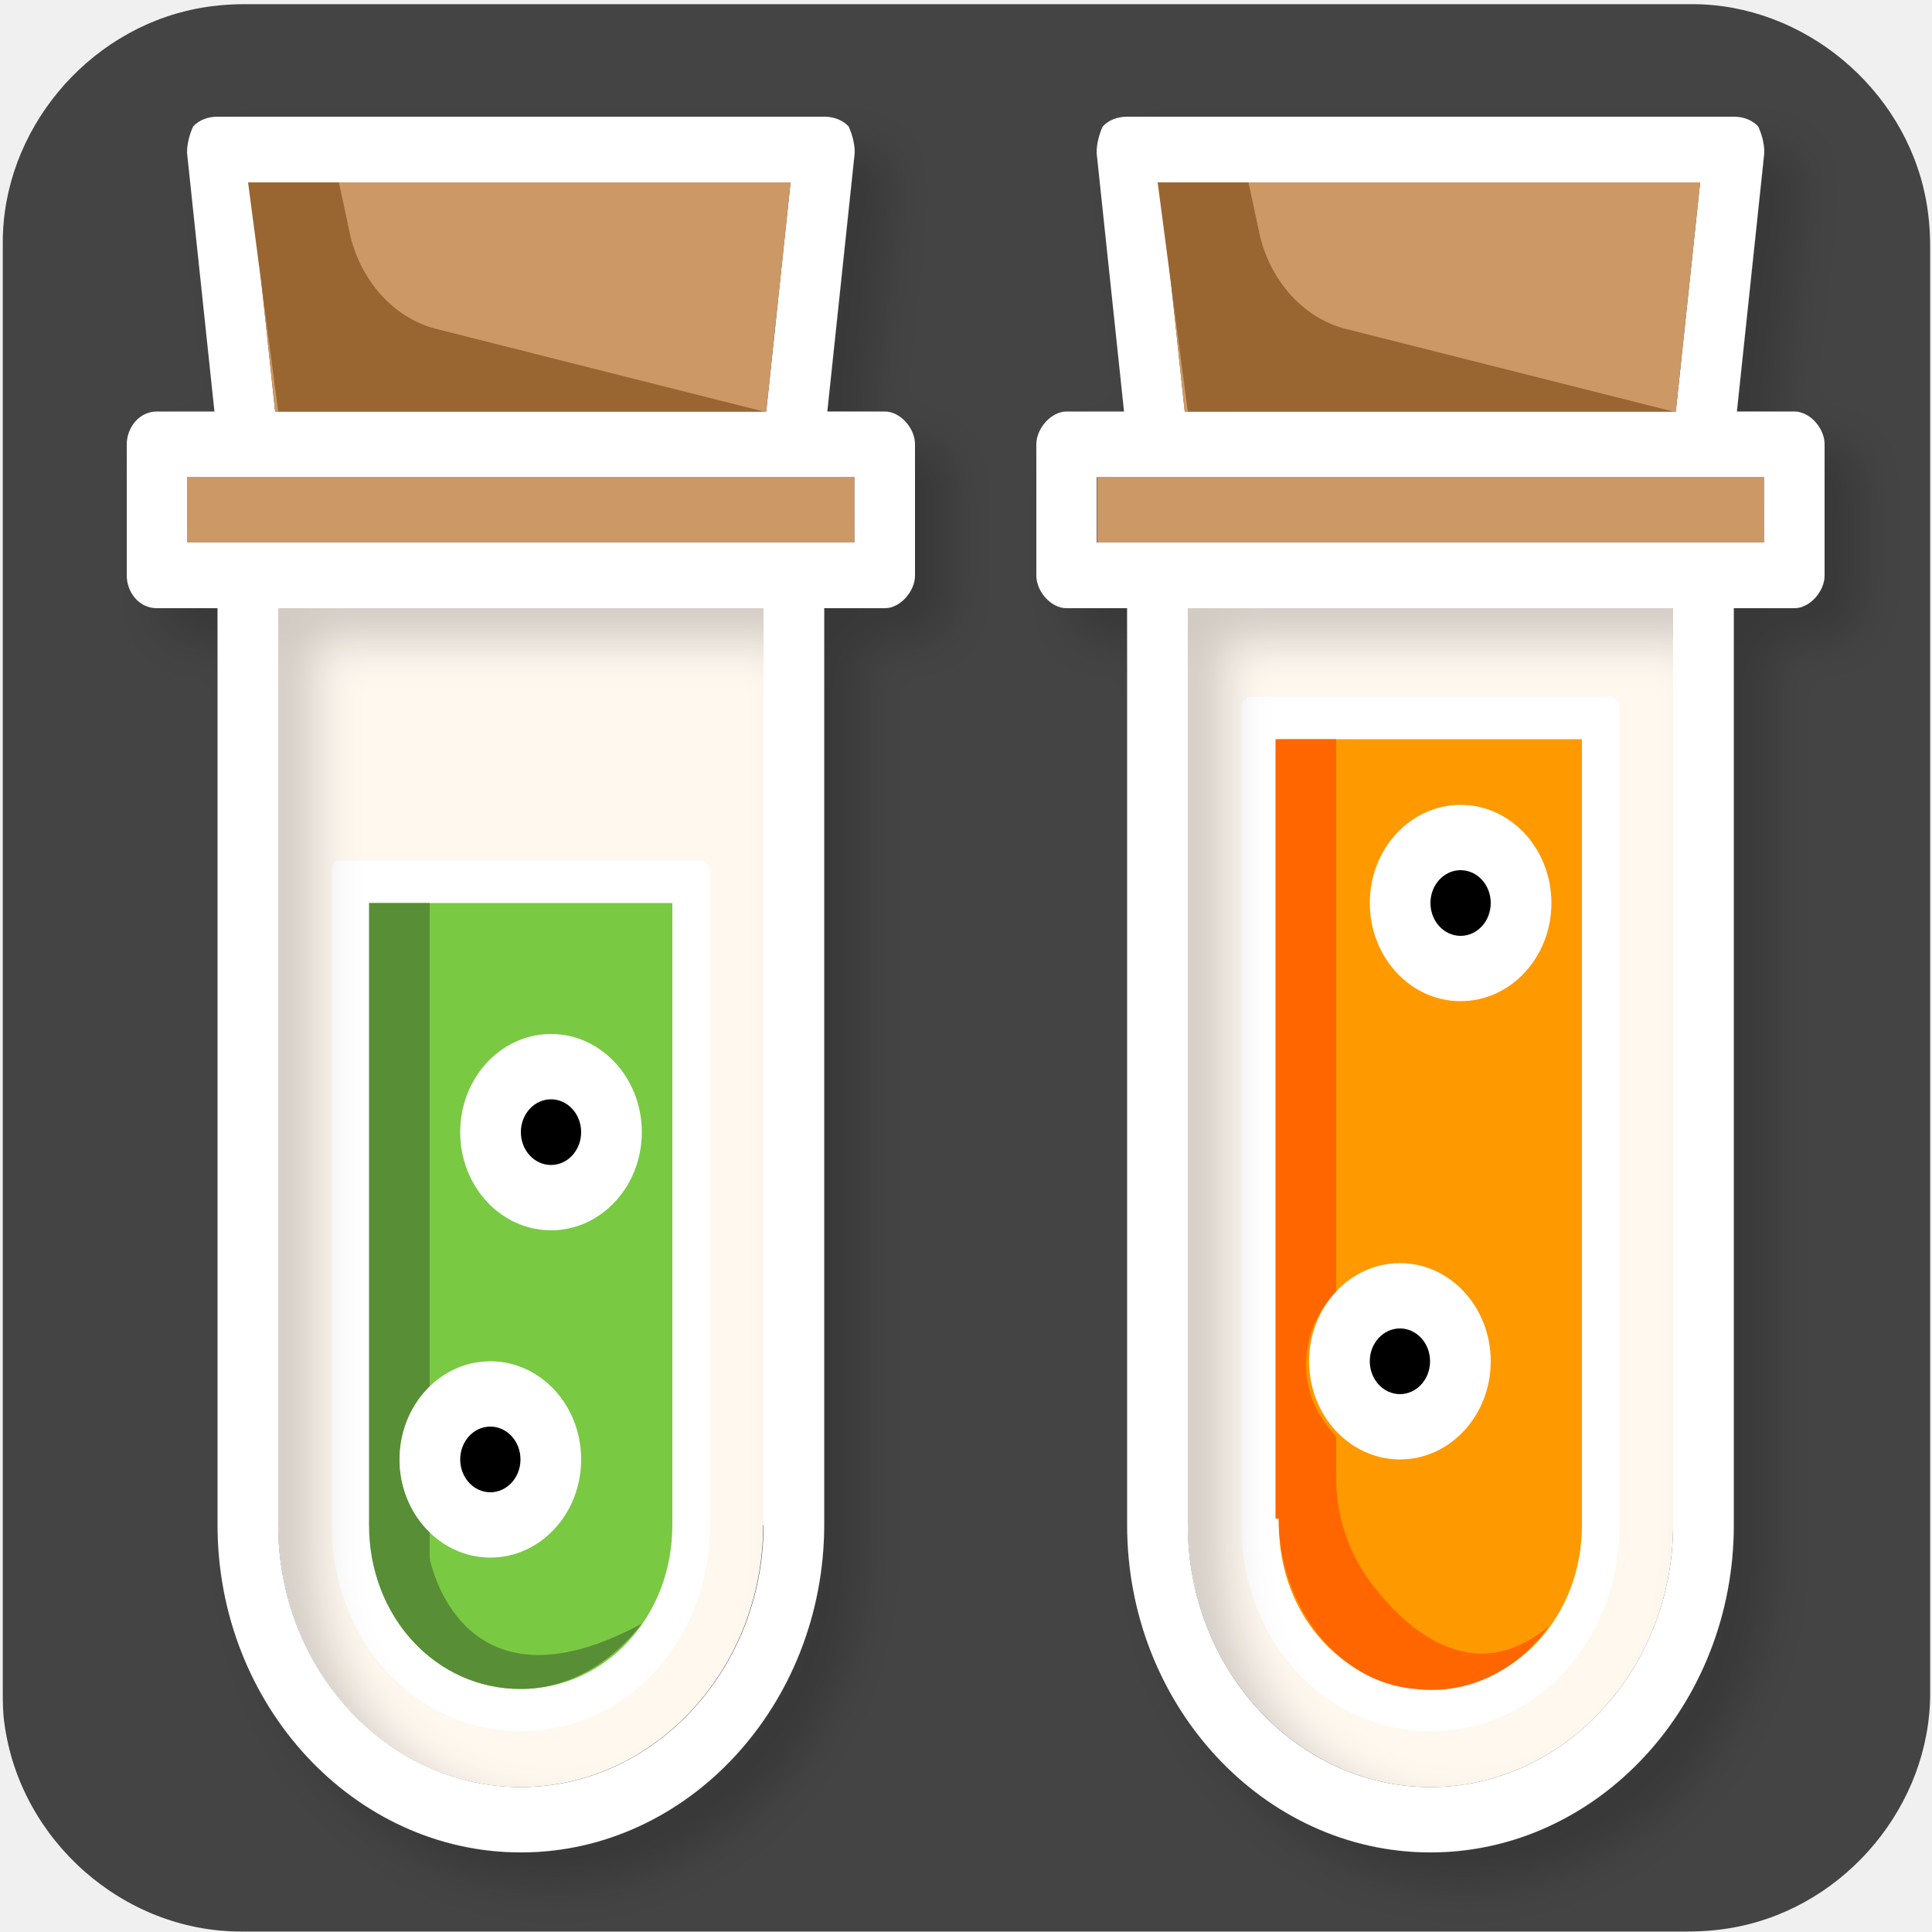
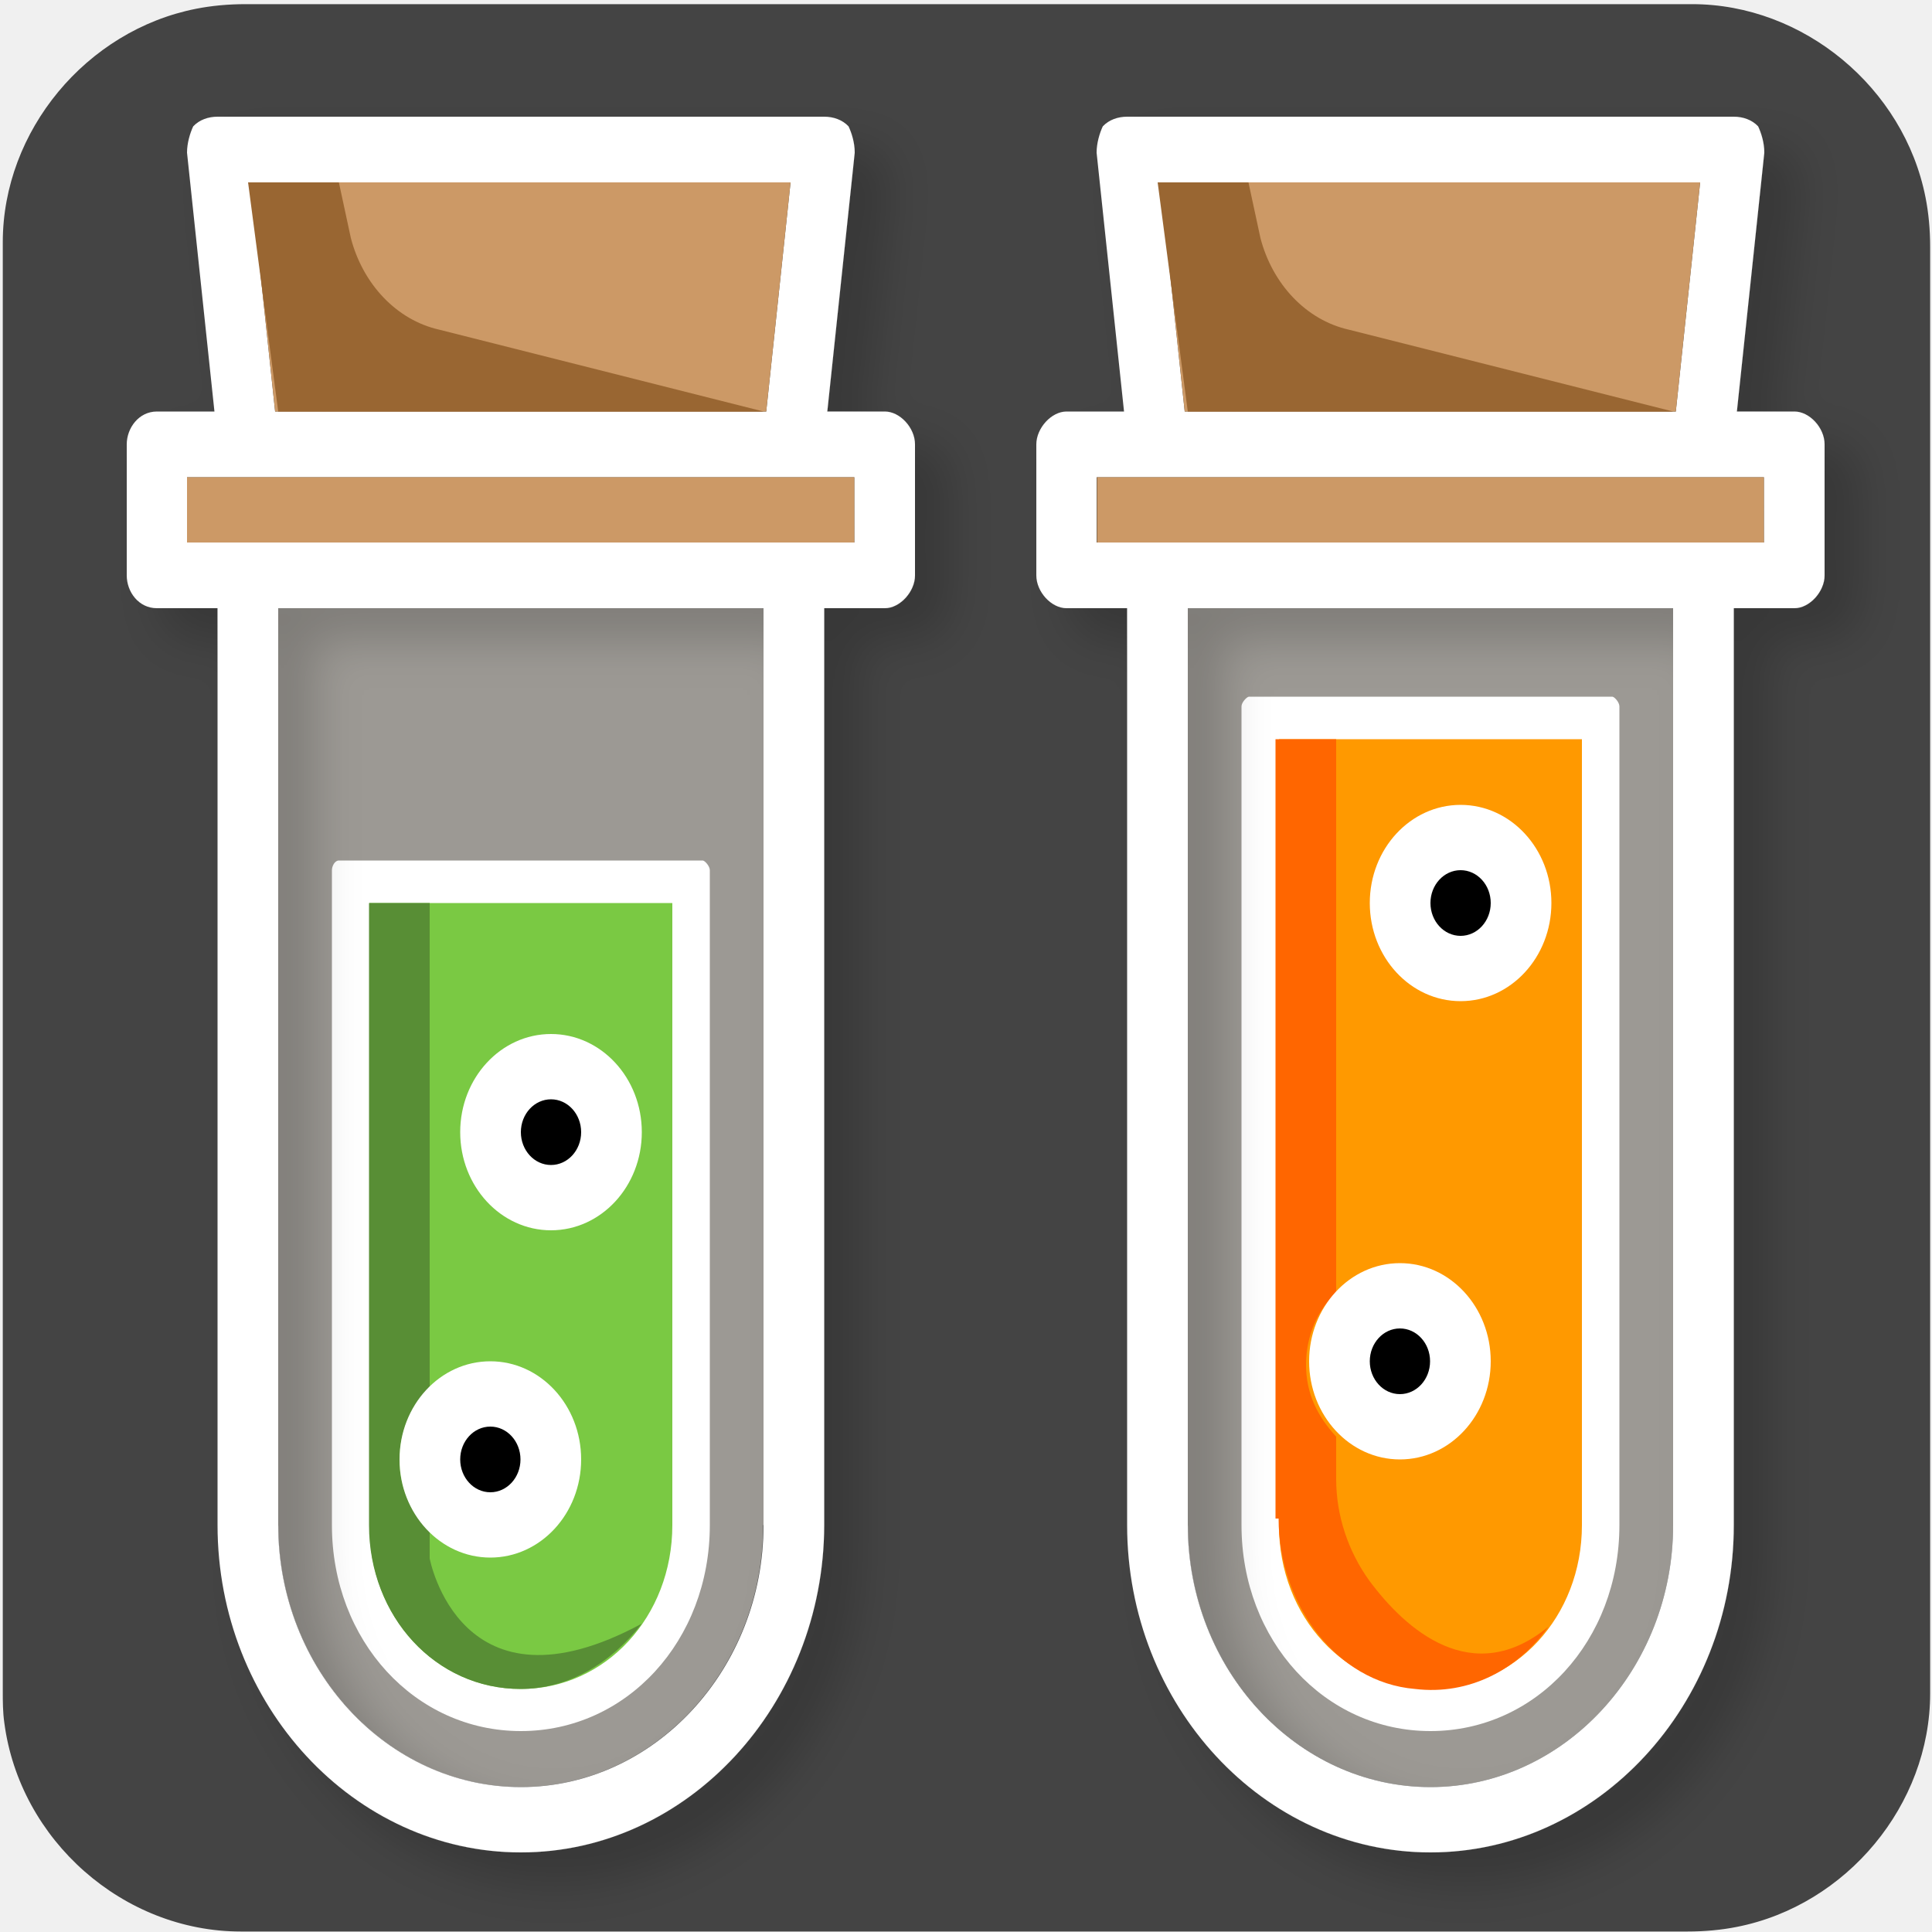
<svg xmlns="http://www.w3.org/2000/svg" viewBox="0 0 500 500" overflow="hidden" preserveAspectRatio="xMidYMid meet" id="eaf-9653-0">
  <defs>
    <clipPath id="eaf-9653-1">
      <rect x="0" y="0" width="500" height="500" />
    </clipPath>
    <style>#eaf-9653-0 * {animation: 9000ms linear infinite normal both running;offset-rotate:0deg}@keyframes eaf-9653-2{0%,100%{transform:none;offset-path:path("m378 233.7l-19.341 14.788l23.374 -29.977l0 0l-23.374 29.977l19.341 -14.788")}}@keyframes eaf-9653-3{0%{offset-distance:0%;animation-timing-function:ease-in-out}15.19%{offset-distance:19.521%;animation-timing-function:ease-in-out}39.63%{offset-distance:50%}58.14%{offset-distance:50%;animation-timing-function:ease-in-out}84.08%{offset-distance:80.479%;animation-timing-function:ease-in-out}100%{offset-distance:100%}}@keyframes eaf-9653-4{0%,100%{transform:translate(-378px,-233.7px)}}@keyframes eaf-9653-5{0%,100%{transform:none;offset-path:path("m362.3 352.3l20.432 -47.605l0 0l-20.432 47.605")}}@keyframes eaf-9653-6{0%{offset-distance:0%;animation-timing-function:ease-in-out}48.52%{offset-distance:50%}50.37%{offset-distance:50%;animation-timing-function:ease-in-out}100%{offset-distance:100%}}@keyframes eaf-9653-7{0%,100%{transform:translate(-362.3px,-352.3px)}}@keyframes eaf-9653-8{0%,100%{transform:translate(370.1px,479.4px)}}@keyframes eaf-9653-9{0%{transform:rotate(0);animation-timing-function:ease-in-out}16.67%{transform:rotate(-8deg);animation-timing-function:ease-in-out}50%{transform:rotate(4deg);animation-timing-function:ease-in-out}83.33%{transform:rotate(-8deg);animation-timing-function:ease-in-out}100%{transform:rotate(0)}}@keyframes eaf-9653-10{0%,100%{transform:translate(-370.1px,-479.4px)}}@keyframes eaf-9653-11{0%,100%{transform:none;offset-path:path("m142.6 293l-20.208 -31.936l20.208 31.936")}}@keyframes eaf-9653-12{0%{offset-distance:0%;animation-timing-function:ease-in-out}50%{offset-distance:50%;animation-timing-function:ease-in-out}100%{offset-distance:100%}}@keyframes eaf-9653-13{0%,100%{transform:translate(-142.6px,-293px)}}@keyframes eaf-9653-14{0%,100%{transform:none;offset-path:path("m126.9 377.7l22.136 -47.021l0 0l-22.136 47.021")}}@keyframes eaf-9653-15{0%{offset-distance:0%;animation-timing-function:ease-in-out}44.81%{offset-distance:50%}55.56%{offset-distance:50%;animation-timing-function:ease-in-out}100%{offset-distance:100%}}@keyframes eaf-9653-16{0%,100%{transform:translate(-126.9px,-377.7px)}}@keyframes eaf-9653-17{0%,100%{transform:translate(134.7px,479.4px)}}@keyframes eaf-9653-18{0%{transform:rotate(0);animation-timing-function:ease-in-out}16.67%{transform:rotate(-5deg);animation-timing-function:ease-in-out}50%{transform:rotate(9deg);animation-timing-function:ease-in-out}83.33%{transform:rotate(-5deg);animation-timing-function:ease-in-out}100%{transform:rotate(0)}}@keyframes eaf-9653-19{0%,100%{transform:translate(-134.7px,-479.4px)}}</style>
  </defs>
  <g clip-path="url('#eaf-9653-1')" style="isolation: isolate;">
    <g>
      <g transform="matrix(4 0 0 4 -827.28 -2254.526)">
        <path fill="#444444" d="m331.7 626.3c0 15.6 0 31.3 0 46.9c0 7.2 -5.4 13.7 -12.5 15.1c-1 0.2 -2.1 0.3 -3.2 0.3c-31.2 0 -62.4 0 -93.6 0c-7.6 0 -14.3 -5.9 -15.3 -13.5c-0.1 -0.7 -0.1 -1.4 -0.1 -2c0 -31.3 0 -62.5 0 -93.8c0 -7.2 5.4 -13.7 12.5 -15.1c1 -0.2 2.1 -0.3 3.2 -0.3c31.2 0 62.4 0 93.6 0c7.2 0 13.7 5.4 15.1 12.5c0.2 1 0.3 2.1 0.3 3.2c0 15.6 0 31.1 0 46.7z" />
      </g>
      <g style="animation-name: eaf-9653-8, eaf-9653-9, eaf-9653-10; animation-composition: replace, add, add;">
        <g>
-           <path fill="#fff8ef" d="m433 394.7c0 37.3 -28.3 67.8 -62.8 67.8c-34.5 0 -62.8 -30.5 -62.8 -67.8l0 -237.3l125.6 0l0 237.3z" />
+           <path fill="#fff8ef" d="m433 394.7c0 37.3 -28.3 67.8 -62.8 67.8c-34.5 0 -62.8 -30.5 -62.8 -67.8l0 -237.3l125.6 0l0 237.3z" style="fill-opacity: 0.47;" />
          <path fill="#ffffff" d="m370.2 448c-27.4 0 -48.9 -23.4 -48.9 -53.3l0 -211.9c0 -1 1.3 -2.4 1.9 -2.5l94.1 0c0.6 0.1 1.8 1.5 1.8 2.5l0 211.9c0 29.9 -21.5 53.3 -48.9 53.3z" />
          <path fill="#f90" d="m409.4 191.3l0 203.4c0 23.7 -17.3 42.4 -39.2 42.4c-21.9 0 -39.2 -18.6 -39.2 -42.4l0 -203.4l78.4 0z" />
          <g style="filter: drop-shadow(rgba(0, 0, 0, 0.19) 9px 8px 6px);">
            <path fill="#ffffff" d="m299.5 140.4l141.3 0l15.7 0l0 -16.9l-15.7 0l-141.3 0l-15.7 0l0 16.9l15.7 0zm7.1 -33.9l127.1 0l6.3 -59.3l-139.7 0l6.3 59.3zm63.6 356c34.5 0 62.8 -30.5 62.8 -67.8l0 -237.3l-125.6 0l0 237.3c0 37.3 28.2 67.8 62.8 67.8zm-79.3 -356l-7.1 -67c0 -2.5 0.8 -5.1 1.6 -6.8c1.6 -1.7 3.9 -2.5 6.3 -2.5l157 0c2.4 0 4.7 0.8 6.3 2.5c0.8 1.7 1.6 4.2 1.6 6.8l-7.1 67l14.9 0c3.9 0 7.8 4.2 7.8 8.5l0 33.9c0 4.2 -3.9 8.5 -7.8 8.5l-15.7 0l0 237.3c0 46.6 -35.3 84.7 -78.5 84.7c-43.2 0 -78.5 -38.1 -78.5 -84.7l0 -237.3l-15.7 0c-3.9 0 -7.8 -4.2 -7.8 -8.5l0 -33.9c0 -4.2 3.9 -8.5 7.8 -8.5l14.9 0z" />
          </g>
          <path fill="#f60" d="m330.9 393c0 22 14.9 42.4 35.3 44.1c14.1 1.7 26.7 -5.1 34.5 -16.1c-19.6 16.1 -36.9 0.8 -46.3 -11.9c-5.5 -7.6 -8.6 -16.9 -8.6 -26.3l0 -11c-4.7 -5.1 -7.8 -11 -7.8 -18.6c0 -7.6 3.1 -14.4 7.8 -18.6l0 -143.3l-15.7 0l0 201.7l0.8 0z" />
        </g>
        <g>
          <polygon points="440.8,140.4 299.5,140.4 283.9,140.4 283.9,123.5 299.5,123.5 440.8,123.5 456.5,123.5 456.5,140.4" fill="#c96" />
          <polygon points="440,47.2 433.7,106.5 306.6,106.5 300.3,47.2" fill="#c96" />
        </g>
        <path fill="#996632" d="m323.1 47.2l3.1 14.4c3.1 11.9 11.8 21.2 22.8 23.7l84 21.2l-125.6 0l-7.8 -59.3l23.5 0z" />
        <g style="animation-name: eaf-9653-2, eaf-9653-3, eaf-9653-4; animation-composition: replace, add, add;">
          <ellipse fill="#ffffff" rx="23.5" ry="25.4" transform="translate(378 233.7)" />
          <ellipse fill="#000000" rx="7.8" ry="8.5" transform="translate(378 233.7)" />
        </g>
        <g style="animation-name: eaf-9653-5, eaf-9653-6, eaf-9653-7; animation-composition: replace, add, add;">
          <ellipse fill="#ffffff" rx="23.5" ry="25.4" transform="translate(362.3 352.3)" />
          <ellipse fill="#000000" rx="7.8" ry="8.5" transform="translate(362.3 352.3)" />
        </g>
      </g>
      <g style="animation-name: eaf-9653-17, eaf-9653-18, eaf-9653-19; animation-composition: replace, add, add;">
        <g>
-           <path fill="#fff8ef" d="m197.5 394.7c0 37.3 -28.3 67.8 -62.8 67.8c-34.5 0 -62.7 -30.5 -62.7 -67.8l0 -237.3l125.6 0l0 237.3l-0.1 0z" />
+           <path fill="#fff8ef" d="m197.5 394.7c0 37.3 -28.3 67.8 -62.8 67.8c-34.5 0 -62.7 -30.5 -62.7 -67.8l0 -237.3l125.6 0l0 237.3l-0.1 0z" style="fill-opacity: 0.47;" />
          <path fill="#ffffff" d="m134.8 448c-27.4 0 -48.9 -23.4 -48.9 -53.3l0 -169.5c0 -1 0.7 -2.5 1.8 -2.5l94.2 0c0.6 0.1 1.8 1.5 1.8 2.5l0 169.5c0 29.9 -21.5 53.3 -48.9 53.3z" />
          <g style="filter: drop-shadow(rgba(0, 0, 0, 0.19) 9px 8px 6px);">
            <path fill="#ffffff" d="m204.6 47.2l-139.7 0l6.3 59.3l127.1 0l6.3 -59.3zm-140.5 93.2l141.3 0l15.7 0l0 -16.9l-15.7 0l-141.3 0l-15.7 0l0 16.9l15.7 0zm70.7 339c-43.2 0 -78.5 -38.1 -78.5 -84.7l0 -237.3l-15.7 0c-4.7 0 -7.8 -4.2 -7.8 -8.5l0 -33.9c0 -4.2 3.1 -8.5 7.8 -8.5l14.9 0l-7.1 -67c0 -2.5 0.8 -5.1 1.6 -6.8c1.6 -1.7 3.9 -2.5 6.3 -2.5l157 0c2.4 0 4.7 0.8 6.3 2.5c0.8 1.7 1.6 4.2 1.6 6.8l-7.1 67l14.9 0c3.9 0 7.8 4.2 7.8 8.5l0 33.9c0 4.2 -3.9 8.5 -7.8 8.5l-15.7 0l0 237.3c-0.1 46.6 -35.4 84.7 -78.5 84.7zm0 -16.9c34.5 0 62.8 -30.5 62.8 -67.8l0 -237.3l-125.6 0l0 237.3c0 37.3 28.2 67.8 62.8 67.8z" />
          </g>
          <path fill="#7ac943" d="m134.8 437.1c-22 0 -39.2 -18.6 -39.2 -42.4l0 -161l78.4 0l0 161c0 23.7 -17.3 42.4 -39.2 42.4z" />
          <path fill="#588e35" d="m95.5 394.7c0 23.7 17.3 42.4 39.2 42.4c12.6 0 23.5 -6.8 31.4 -16.9c-47.1 25.4 -54.9 -16.9 -54.9 -16.9l0 -6.8c-4.7 -5.1 -7.8 -11 -7.8 -18.6c0 -7.6 3.1 -14.4 7.8 -18.6l0 -125.6l-15.7 0l0 161z" />
        </g>
        <g>
          <polygon points="205.4,123.5 221.1,123.5 221.1,140.4 205.4,140.4 64.1,140.4 48.4,140.4 48.4,123.5 64.1,123.5" fill="#c96" />
          <polygon points="204.6,47.2 198.3,106.5 71.2,106.5 64.9,47.2" fill="#c96" />
        </g>
        <path fill="#996632" d="m87.7 47.2l3.1 14.4c3.1 11.9 11.8 21.2 22.8 23.7l84 21.2l-125.6 0l-7.8 -59.3l23.5 0z" />
        <g style="animation-name: eaf-9653-11, eaf-9653-12, eaf-9653-13; animation-composition: replace, add, add;">
          <ellipse fill="#ffffff" rx="23.5" ry="25.4" transform="translate(142.6 293)" />
          <ellipse fill="#000000" rx="7.8" ry="8.5" transform="translate(142.6 293)" />
        </g>
        <g style="animation-name: eaf-9653-14, eaf-9653-15, eaf-9653-16; animation-composition: replace, add, add;">
          <ellipse fill="#ffffff" rx="23.5" ry="25.4" transform="translate(126.9 377.7)" />
          <ellipse fill="#000000" rx="7.8" ry="8.5" transform="translate(126.9 377.7)" />
        </g>
      </g>
    </g>
  </g>
</svg>
